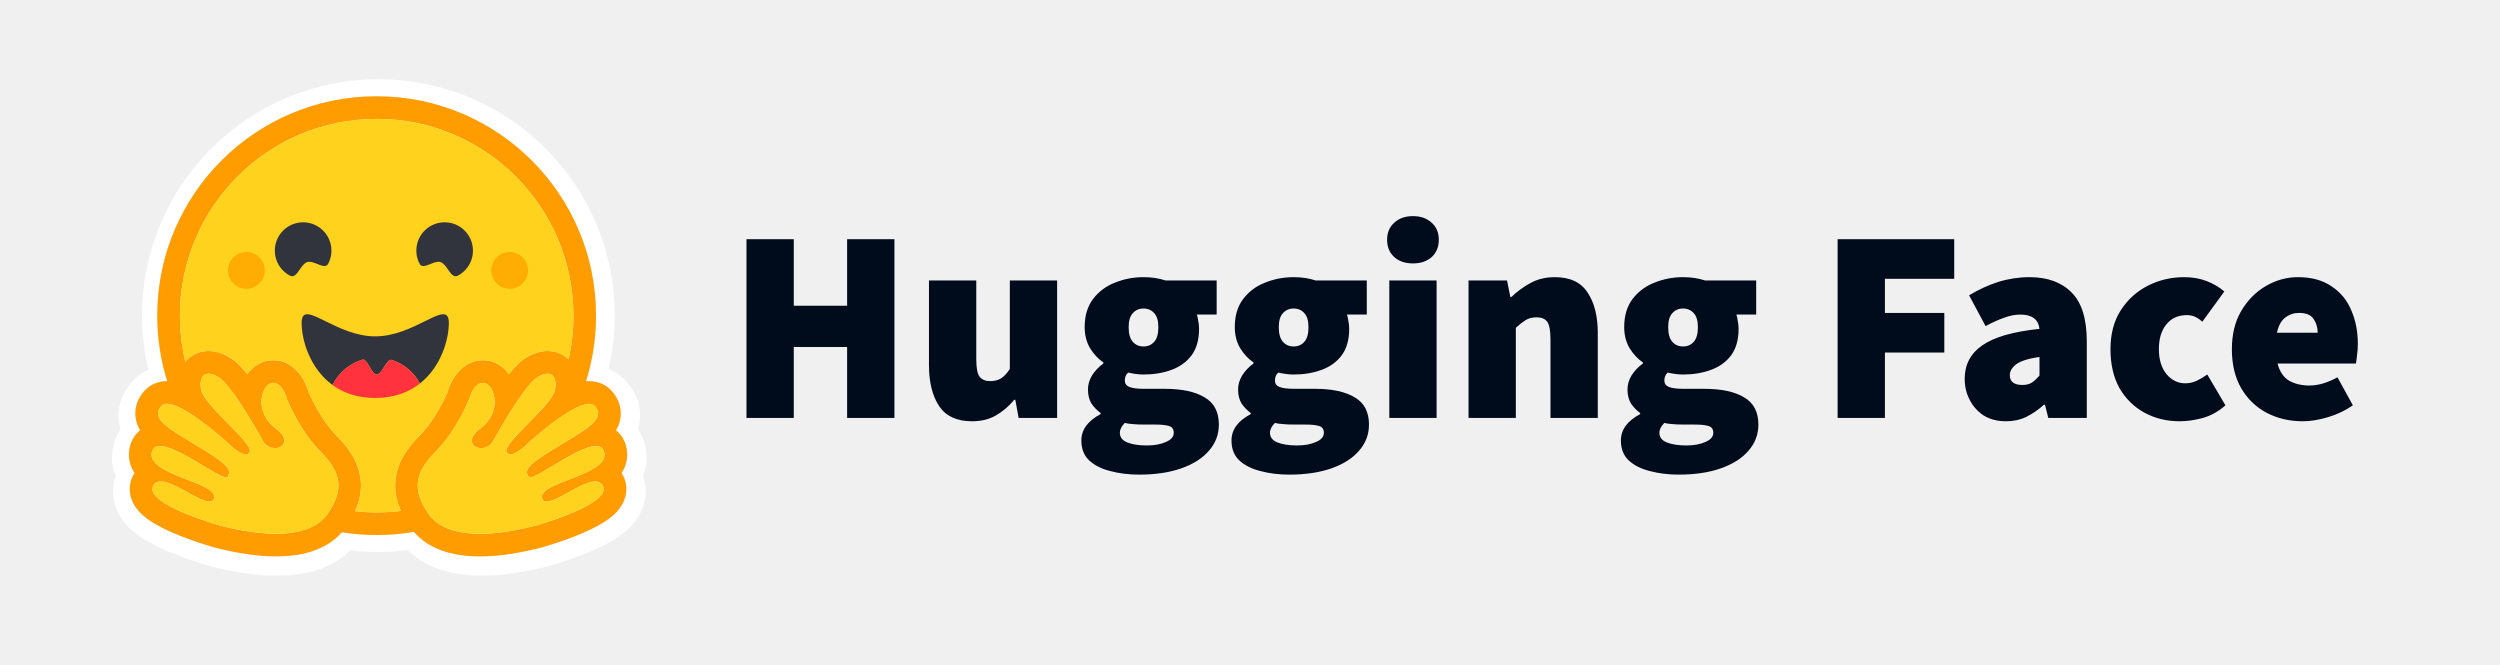
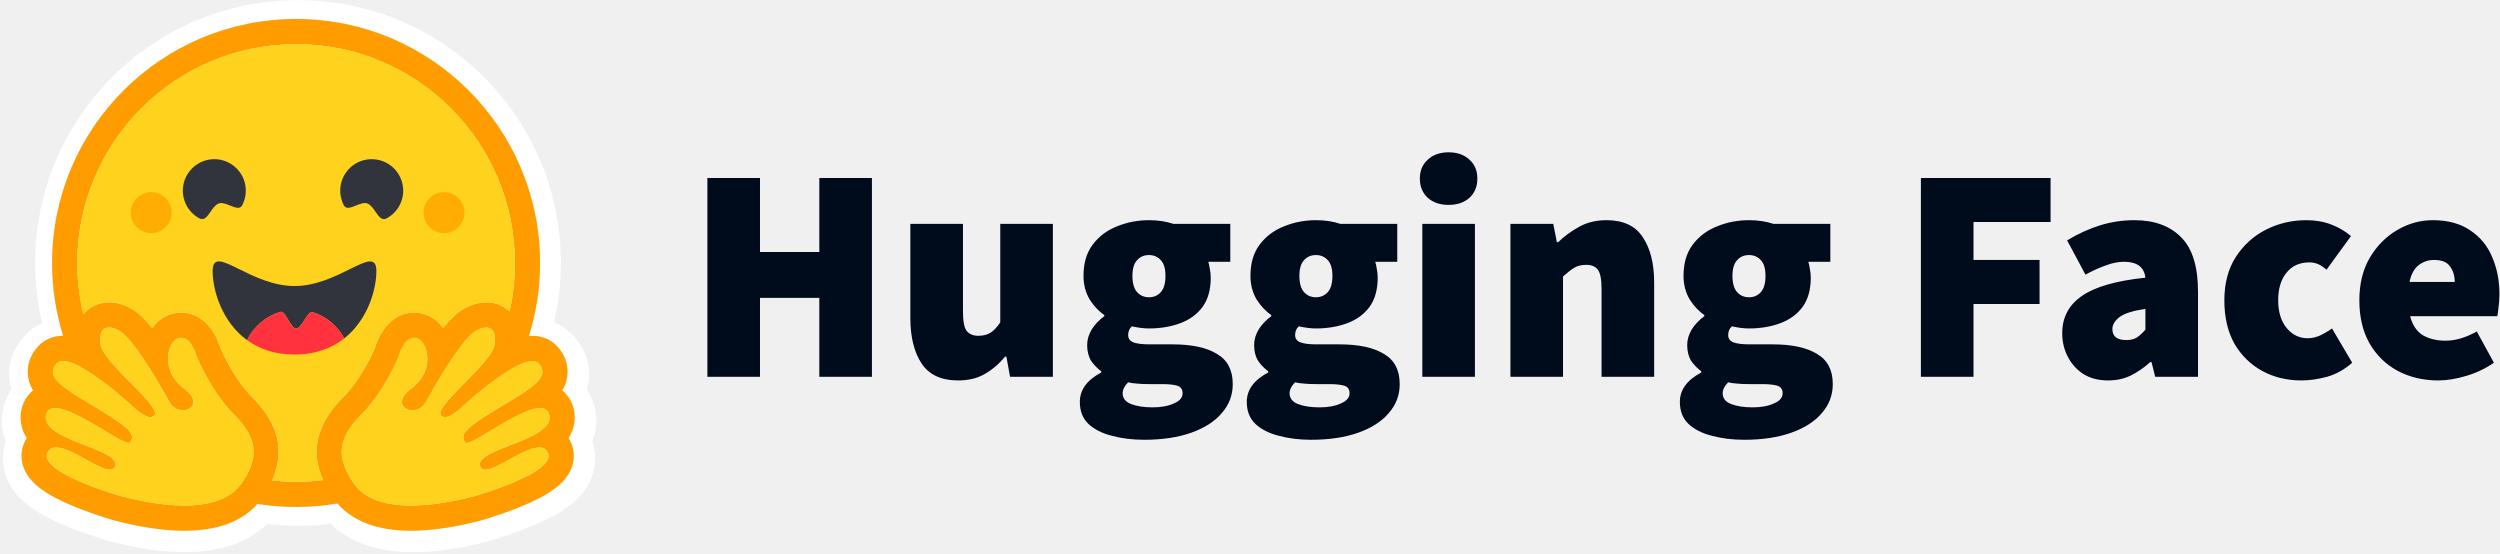
- <svg xmlns="http://www.w3.org/2000/svg" width="963" height="256" viewBox="0 0 963 256" fill="none">
+ <svg xmlns="http://www.w3.org/2000/svg" viewBox="42.53 30.5 865.9 191.8" fill="none">
  <path d="M287.541 161V92.145H305.761V117.78H326.312V92.145H344.532V161H326.312V133.67H305.761V161H287.541ZM374.366 162.271C368.575 162.271 364.373 160.329 361.76 156.445C359.147 152.49 357.841 147.229 357.841 140.661V108.035H376.061V138.331C376.061 141.721 376.485 143.98 377.332 145.11C378.25 146.24 379.592 146.805 381.358 146.805C383.052 146.805 384.465 146.452 385.595 145.746C386.725 145.04 387.855 143.839 388.985 142.144V108.035H407.205V161H392.374L391.103 154.009H390.679C388.561 156.551 386.195 158.564 383.582 160.047C381.04 161.53 377.968 162.271 374.366 162.271ZM438.785 182.822C434.76 182.822 431.052 182.363 427.662 181.445C424.273 180.597 421.554 179.22 419.506 177.313C417.528 175.407 416.54 172.864 416.54 169.686C416.54 165.52 419.011 162.13 423.955 159.517V159.093C422.601 158.092 421.42 156.875 420.459 155.492C419.541 154.009 419.082 152.172 419.082 149.983C419.082 148.147 419.612 146.346 420.671 144.581C421.801 142.815 423.249 141.297 425.014 140.026V139.602C423.107 138.331 421.413 136.53 419.93 134.199C418.517 131.798 417.811 129.079 417.811 126.043C417.811 121.664 418.87 118.063 420.989 115.238C423.178 112.342 426.003 110.224 429.463 108.882C432.924 107.47 436.596 106.763 440.48 106.763C443.587 106.763 446.412 107.187 448.954 108.035H468.658V121.17H461.031C461.242 121.806 461.419 122.618 461.56 123.606C461.772 124.595 461.878 125.619 461.878 126.678C461.878 130.845 460.925 134.235 459.018 136.848C457.111 139.39 454.534 141.262 451.285 142.462C448.036 143.663 444.435 144.263 440.48 144.263C438.715 144.263 436.737 144.016 434.548 143.521C433.7 144.298 433.277 145.322 433.277 146.593C433.277 147.723 433.842 148.535 434.972 149.03C436.172 149.524 438.079 149.771 440.692 149.771H448.637C455.275 149.771 460.395 150.866 463.997 153.055C467.669 155.174 469.505 158.669 469.505 163.542C469.505 167.356 468.234 170.71 465.692 173.606C463.22 176.501 459.689 178.761 455.098 180.385C450.508 182.01 445.07 182.822 438.785 182.822ZM440.48 133.458C442.175 133.458 443.552 132.858 444.611 131.657C445.671 130.457 446.2 128.585 446.2 126.043C446.2 123.571 445.671 121.77 444.611 120.64C443.552 119.44 442.175 118.84 440.48 118.84C438.785 118.84 437.408 119.44 436.349 120.64C435.289 121.77 434.76 123.571 434.76 126.043C434.76 128.585 435.289 130.457 436.349 131.657C437.408 132.858 438.785 133.458 440.48 133.458ZM441.751 171.593C444.717 171.593 447.189 171.134 449.166 170.216C451.144 169.368 452.132 168.203 452.132 166.72C452.132 165.308 451.497 164.425 450.226 164.072C449.025 163.719 447.295 163.542 445.035 163.542H440.904C438.785 163.542 437.161 163.472 436.031 163.33C434.972 163.26 434.054 163.119 433.277 162.907C432.006 164.178 431.37 165.449 431.37 166.72C431.37 168.415 432.323 169.651 434.23 170.428C436.208 171.205 438.715 171.593 441.751 171.593ZM496.613 182.822C492.587 182.822 488.88 182.363 485.49 181.445C482.1 180.597 479.381 179.22 477.333 177.313C475.356 175.407 474.367 172.864 474.367 169.686C474.367 165.52 476.839 162.13 481.782 159.517V159.093C480.428 158.092 479.247 156.875 478.287 155.492C477.368 154.009 476.909 152.172 476.909 149.983C476.909 148.147 477.439 146.346 478.498 144.581C479.628 142.815 481.076 141.297 482.842 140.026V139.602C480.935 138.331 479.24 136.53 477.757 134.199C476.344 131.798 475.638 129.079 475.638 126.043C475.638 121.664 476.698 118.063 478.816 115.238C481.005 112.342 483.83 110.224 487.291 108.882C490.751 107.47 494.423 106.763 498.307 106.763C501.415 106.763 504.24 107.187 506.782 108.035H526.485V121.17H518.858C519.07 121.806 519.246 122.618 519.388 123.606C519.599 124.595 519.705 125.619 519.705 126.678C519.705 130.845 518.752 134.235 516.845 136.848C514.939 139.39 512.361 141.262 509.112 142.462C505.864 143.663 502.262 144.263 498.307 144.263C496.542 144.263 494.565 144.016 492.375 143.521C491.528 144.298 491.104 145.322 491.104 146.593C491.104 147.723 491.669 148.535 492.799 149.03C494 149.524 495.906 149.771 498.519 149.771H506.464C513.102 149.771 518.222 150.866 521.824 153.055C525.496 155.174 527.332 158.669 527.332 163.542C527.332 167.356 526.061 170.71 523.519 173.606C521.047 176.501 517.516 178.761 512.926 180.385C508.336 182.01 502.898 182.822 496.613 182.822ZM498.307 133.458C500.002 133.458 501.379 132.858 502.439 131.657C503.498 130.457 504.028 128.585 504.028 126.043C504.028 123.571 503.498 121.77 502.439 120.64C501.379 119.44 500.002 118.84 498.307 118.84C496.613 118.84 495.235 119.44 494.176 120.64C493.117 121.77 492.587 123.571 492.587 126.043C492.587 128.585 493.117 130.457 494.176 131.657C495.235 132.858 496.613 133.458 498.307 133.458ZM499.579 171.593C502.545 171.593 505.016 171.134 506.994 170.216C508.971 169.368 509.96 168.203 509.96 166.72C509.96 165.308 509.324 164.425 508.053 164.072C506.853 163.719 505.122 163.542 502.862 163.542H498.731C496.613 163.542 494.988 163.472 493.858 163.33C492.799 163.26 491.881 163.119 491.104 162.907C489.833 164.178 489.197 165.449 489.197 166.72C489.197 168.415 490.151 169.651 492.058 170.428C494.035 171.205 496.542 171.593 499.579 171.593ZM535.161 161V108.035H553.381V161H535.161ZM544.271 101.467C541.305 101.467 538.903 100.655 537.067 99.031C535.231 97.336 534.313 95.111 534.313 92.357C534.313 89.603 535.231 87.413 537.067 85.789C538.903 84.094 541.305 83.247 544.271 83.247C547.237 83.247 549.638 84.094 551.474 85.789C553.31 87.413 554.228 89.603 554.228 92.357C554.228 95.111 553.31 97.336 551.474 99.031C549.638 100.655 547.237 101.467 544.271 101.467ZM565.678 161V108.035H580.508L581.779 114.39H582.203C584.321 112.342 586.723 110.577 589.406 109.094C592.16 107.54 595.338 106.763 598.94 106.763C604.801 106.763 609.003 108.741 611.546 112.696C614.159 116.58 615.465 121.806 615.465 128.373V161H597.245V130.704C597.245 127.314 596.821 125.054 595.974 123.924C595.126 122.794 593.785 122.229 591.948 122.229C590.254 122.229 588.841 122.582 587.711 123.289C586.581 123.995 585.31 124.984 583.898 126.255V161H565.678ZM646.612 182.822C642.587 182.822 638.879 182.363 635.489 181.445C632.1 180.597 629.381 179.22 627.333 177.313C625.355 175.407 624.367 172.864 624.367 169.686C624.367 165.52 626.838 162.13 631.782 159.517V159.093C630.428 158.092 629.247 156.875 628.286 155.492C627.368 154.009 626.909 152.172 626.909 149.983C626.909 148.147 627.439 146.346 628.498 144.581C629.628 142.815 631.076 141.297 632.841 140.026V139.602C630.934 138.331 629.239 136.53 627.756 134.199C626.344 131.798 625.638 129.079 625.638 126.043C625.638 121.664 626.697 118.063 628.816 115.238C631.005 112.342 633.83 110.224 637.29 108.882C640.751 107.47 644.423 106.763 648.307 106.763C651.414 106.763 654.239 107.187 656.781 108.035H676.484V121.17H668.857C669.069 121.806 669.246 122.618 669.387 123.606C669.599 124.595 669.705 125.619 669.705 126.678C669.705 130.845 668.752 134.235 666.845 136.848C664.938 139.39 662.36 141.262 659.112 142.462C655.863 143.663 652.262 144.263 648.307 144.263C646.541 144.263 644.564 144.016 642.375 143.521C641.527 144.298 641.104 145.322 641.104 146.593C641.104 147.723 641.669 148.535 642.799 149.03C643.999 149.524 645.906 149.771 648.519 149.771H656.464C663.102 149.771 668.222 150.866 671.824 153.055C675.496 155.174 677.332 158.669 677.332 163.542C677.332 167.356 676.061 170.71 673.518 173.606C671.047 176.501 667.516 178.761 662.925 180.385C658.335 182.01 652.897 182.822 646.612 182.822ZM648.307 133.458C650.002 133.458 651.379 132.858 652.438 131.657C653.498 130.457 654.027 128.585 654.027 126.043C654.027 123.571 653.498 121.77 652.438 120.64C651.379 119.44 650.002 118.84 648.307 118.84C646.612 118.84 645.235 119.44 644.176 120.64C643.116 121.77 642.587 123.571 642.587 126.043C642.587 128.585 643.116 130.457 644.176 131.657C645.235 132.858 646.612 133.458 648.307 133.458ZM649.578 171.593C652.544 171.593 655.016 171.134 656.993 170.216C658.971 169.368 659.959 168.203 659.959 166.72C659.959 165.308 659.324 164.425 658.053 164.072C656.852 163.719 655.122 163.542 652.862 163.542H648.731C646.612 163.542 644.988 163.472 643.858 163.33C642.799 163.26 641.88 163.119 641.104 162.907C639.832 164.178 639.197 165.449 639.197 166.72C639.197 168.415 640.15 169.651 642.057 170.428C644.034 171.205 646.541 171.593 649.578 171.593ZM707.85 161V92.145H752.764V107.399H726.07V120.534H748.951V135.788H726.07V161H707.85ZM772.689 162.271C769.37 162.271 766.51 161.53 764.109 160.047C761.817 158.535 759.955 156.455 758.707 154.009C757.435 151.537 756.8 148.853 756.8 145.958C756.8 140.449 759.06 136.142 763.579 133.034C768.099 129.856 775.444 127.738 785.613 126.678C785.189 123.006 782.717 121.17 778.198 121.17C776.291 121.17 774.278 121.558 772.16 122.335C770.041 123.041 767.605 124.136 764.85 125.619L758.495 113.755C762.238 111.495 766.016 109.765 769.829 108.564C773.706 107.365 777.741 106.758 781.799 106.763C788.72 106.763 794.123 108.741 798.007 112.696C801.891 116.58 803.833 122.865 803.833 131.551V161H789.003L787.732 155.915H787.308C785.189 157.822 782.929 159.376 780.528 160.576C778.198 161.706 775.585 162.271 772.689 162.271ZM779.045 148.288C780.528 148.288 781.764 147.97 782.753 147.335C783.741 146.629 784.695 145.746 785.613 144.687V137.483C781.305 138.119 778.304 139.072 776.609 140.343C774.985 141.615 774.172 142.992 774.172 144.475C774.172 147.017 775.797 148.288 779.045 148.288ZM839.652 162.271C834.638 162.271 830.118 161.176 826.093 158.987C822.067 156.798 818.854 153.655 816.453 149.559C814.122 145.393 812.957 140.379 812.957 134.517C812.957 128.656 814.264 123.677 816.877 119.581C819.56 115.414 823.056 112.237 827.364 110.047C831.671 107.858 836.332 106.763 841.346 106.763C844.524 106.763 847.385 107.258 849.927 108.246C852.54 109.235 854.835 110.577 856.812 112.272L848.338 123.924C847.208 122.936 846.184 122.265 845.266 121.912C844.354 121.559 843.384 121.38 842.406 121.382C839.016 121.382 836.368 122.582 834.461 124.984C832.554 127.314 831.601 130.492 831.601 134.517C831.601 138.543 832.59 141.756 834.567 144.157C836.544 146.487 838.945 147.653 841.77 147.653C843.253 147.653 844.701 147.335 846.113 146.699C847.561 146.014 848.944 145.198 850.245 144.263L857.236 156.127C854.623 158.458 851.728 160.082 848.55 161C845.372 161.847 842.406 162.271 839.652 162.271ZM887.046 162.271C881.89 162.271 877.229 161.176 873.063 158.987C868.967 156.798 865.718 153.655 863.317 149.559C860.916 145.393 859.716 140.379 859.716 134.517C859.716 128.797 860.916 123.889 863.317 119.793C865.789 115.626 868.967 112.413 872.851 110.153C876.735 107.893 880.831 106.763 885.139 106.763C890.365 106.763 894.673 107.929 898.062 110.259C901.523 112.519 904.065 115.591 905.689 119.475C907.384 123.359 908.232 127.667 908.232 132.399C908.232 133.952 908.126 135.471 907.914 136.954C907.773 138.366 907.631 139.39 907.49 140.026H877.3C878.147 143.204 879.666 145.428 881.855 146.699C884.044 147.9 886.622 148.5 889.588 148.5C892.978 148.5 896.579 147.441 900.393 145.322L906.325 156.127C903.5 158.104 900.322 159.623 896.791 160.682C893.26 161.741 890.012 162.271 887.046 162.271ZM877.088 128.161H892.766C892.766 126.113 892.236 124.348 891.177 122.865C890.188 121.311 888.317 120.534 885.563 120.534C883.585 120.534 881.82 121.135 880.266 122.335C878.712 123.536 877.653 125.478 877.088 128.161Z" fill="#000B1B" />
  <path d="M248.378 171.091C247.841 169.064 246.971 167.141 245.804 165.399C246.054 164.481 246.244 163.549 246.372 162.608C247.2 156.632 245.129 151.161 241.224 146.927C239.109 144.615 236.842 143.089 234.441 142.152C236.017 135.409 236.815 128.508 236.819 121.583C236.819 118.421 236.64 115.323 236.34 112.271C236.183 110.747 235.994 109.226 235.773 107.71C235.085 103.237 234.065 98.821 232.721 94.5C231.84 91.661 230.821 88.866 229.668 86.126C227.939 82.068 225.92 78.14 223.627 74.372C222.122 71.866 220.484 69.442 218.719 67.111C217.854 65.934 216.953 64.785 216.015 63.665C213.237 60.288 210.219 57.118 206.982 54.178C205.908 53.19 204.803 52.236 203.668 51.317C202.551 50.385 201.409 49.483 200.244 48.612C197.899 46.867 195.475 45.229 192.981 43.705C179.2 35.335 163.039 30.536 145.766 30.536C95.475 30.536 54.714 71.298 54.714 121.587C54.713 128.599 55.525 135.587 57.135 142.411C54.975 143.349 52.904 144.81 50.985 146.925C47.081 151.156 45.009 156.608 45.838 162.583C45.963 163.533 46.153 164.473 46.405 165.397C45.239 167.14 44.369 169.064 43.831 171.091C42.631 175.652 43.026 179.765 44.551 183.368C42.894 188.079 43.308 193.095 45.467 197.456C47.037 200.641 49.284 203.104 52.053 205.307C55.346 207.924 59.468 210.149 64.441 212.282C70.373 214.812 77.613 217.189 80.906 218.061C89.412 220.264 97.568 221.66 105.835 221.727C117.611 221.837 127.753 219.067 135.015 211.98C138.582 212.417 142.172 212.636 145.766 212.635C149.563 212.627 153.356 212.387 157.124 211.919C164.368 219.051 174.549 221.846 186.369 221.733C194.634 221.668 202.79 220.272 211.274 218.066C214.589 217.194 221.827 214.817 227.762 212.288C232.735 210.15 236.856 207.926 240.172 205.312C242.92 203.11 245.165 200.646 246.736 197.461C248.917 193.1 249.31 188.084 247.674 183.373C249.185 179.77 249.577 175.648 248.378 171.091ZM239.939 183.063C241.61 186.234 241.717 189.817 240.242 193.154C238.006 198.212 232.452 202.195 221.665 206.472C214.958 209.133 208.815 210.833 208.761 210.849C199.889 213.15 191.865 214.318 184.919 214.318C173.417 214.318 164.859 211.145 159.431 204.877C150.252 206.44 140.879 206.493 131.683 205.034C126.249 211.198 117.738 214.318 106.333 214.318C99.386 214.318 91.363 213.15 82.491 210.849C82.436 210.833 76.297 209.133 69.587 206.472C58.8 202.195 53.245 198.214 51.01 193.154C49.535 189.817 49.642 186.234 51.313 183.063C51.468 182.769 51.633 182.481 51.81 182.204C50.809 180.7 50.137 179 49.839 177.218C49.541 175.436 49.624 173.61 50.082 171.862C50.746 169.34 52.118 167.242 53.98 165.735C53.084 164.261 52.495 162.621 52.25 160.913C51.714 157.199 52.946 153.49 55.72 150.467C57.879 148.114 60.932 146.819 64.313 146.819H64.403C61.854 138.65 60.562 130.141 60.57 121.584C60.57 74.912 98.407 37.074 145.084 37.074C191.762 37.074 229.598 74.909 229.598 121.584C229.604 130.164 228.303 138.695 225.739 146.883C226.147 146.843 226.547 146.822 226.939 146.822C230.319 146.822 233.373 148.116 235.532 150.469C238.304 153.49 239.539 157.202 239.002 160.915C238.757 162.623 238.169 164.264 237.272 165.738C239.134 167.244 240.506 169.342 241.17 171.865C241.627 173.613 241.71 175.438 241.412 177.221C241.114 179.003 240.443 180.702 239.442 182.207C239.619 182.481 239.786 182.769 239.939 183.063Z" fill="white" />
  <path d="M239.442 182.207C240.443 180.702 241.114 179.003 241.412 177.221C241.71 175.438 241.627 173.613 241.17 171.865C240.506 169.343 239.134 167.245 237.272 165.738C238.168 164.264 238.757 162.624 239.002 160.916C239.538 157.202 238.306 153.493 235.532 150.47C233.373 148.117 230.319 146.822 226.939 146.822C226.546 146.822 226.147 146.842 225.739 146.883C228.3 138.695 229.599 130.164 229.591 121.585C229.591 74.914 191.754 37.075 145.081 37.075C98.408 37.075 60.567 74.91 60.567 121.585C60.559 130.142 61.851 138.651 64.4 146.82H64.31C60.93 146.82 57.877 148.115 55.718 150.468C52.946 153.489 51.712 157.2 52.248 160.914C52.493 162.622 53.081 164.262 53.978 165.736C52.116 167.243 50.744 169.341 50.081 171.864C49.623 173.612 49.541 175.438 49.839 177.221C50.137 179.003 50.809 180.703 51.811 182.207C51.632 182.484 51.468 182.772 51.314 183.066C49.644 186.237 49.536 189.82 51.011 193.157C53.246 198.214 58.801 202.199 69.588 206.475C76.295 209.136 82.438 210.836 82.492 210.852C91.364 213.153 99.387 214.322 106.333 214.322C117.739 214.322 126.249 211.202 131.684 205.037C140.88 206.496 150.253 206.443 159.432 204.88C164.859 211.148 173.418 214.322 184.92 214.322C191.866 214.322 199.89 213.153 208.762 210.852C208.816 210.836 214.956 209.136 221.666 206.475C232.453 202.199 238.008 198.214 240.243 193.157C241.718 189.82 241.611 186.237 239.94 183.066C239.787 182.769 239.619 182.482 239.442 182.207ZM127.795 195.387C127.327 196.206 126.826 197.005 126.292 197.782C124.887 199.839 123.039 201.41 120.895 202.579C116.794 204.814 111.605 205.596 106.332 205.596C98.004 205.596 89.466 203.647 84.68 202.405C84.445 202.344 55.346 194.125 59.03 187.129C59.65 185.953 60.671 185.483 61.955 185.483C67.142 185.483 76.587 193.207 80.647 193.207C81.553 193.207 82.193 192.82 82.454 191.879C84.184 185.674 56.161 183.066 58.521 174.082C58.938 172.492 60.067 171.847 61.656 171.847C68.513 171.846 83.905 183.906 87.124 183.906C87.371 183.906 87.548 183.834 87.644 183.682L87.686 183.613C89.196 181.118 88.33 179.304 77.978 172.964L76.984 172.359C65.594 165.464 57.598 161.316 62.146 156.366C62.669 155.794 63.41 155.541 64.311 155.541C65.38 155.541 66.673 155.899 68.097 156.498C74.113 159.035 82.451 165.954 85.934 168.972C86.961 169.866 87.566 170.412 87.566 170.412C87.566 170.412 91.976 174.998 94.643 174.998C95.257 174.998 95.777 174.757 96.13 174.158C98.022 170.97 78.567 156.228 77.47 150.146C76.727 146.024 77.992 143.937 80.333 143.937C81.445 143.937 82.803 144.41 84.302 145.361C88.952 148.313 97.93 163.741 101.217 169.742C102.319 171.754 104.2 172.604 105.895 172.604C109.258 172.604 111.887 169.261 106.203 165.013C97.66 158.62 100.658 148.172 104.735 147.529C104.909 147.502 105.085 147.488 105.26 147.487C108.968 147.487 110.604 153.877 110.604 153.877C110.604 153.877 115.397 165.915 123.632 174.143C131.105 181.612 132.148 187.742 127.795 195.387ZM154.424 196.797L153.997 196.848L153.268 196.932C152.885 196.971 152.502 197.009 152.117 197.045L151.741 197.079L151.399 197.108L150.912 197.147C150.733 197.16 150.554 197.174 150.375 197.185L149.839 197.221L149.721 197.228L149.299 197.253L149.12 197.262L148.62 197.287L148.039 197.311L147.511 197.329L147.159 197.339H146.981C146.871 197.339 146.762 197.345 146.652 197.346H146.477C146.367 197.346 146.258 197.346 146.148 197.352L145.701 197.357H145.075C144.584 197.357 144.095 197.352 143.606 197.343L143.21 197.334C143.098 197.334 142.985 197.328 142.873 197.325L142.454 197.312L141.932 197.292L141.463 197.272L141.341 197.267L140.894 197.243C140.77 197.236 140.646 197.23 140.523 197.222L140.234 197.205C139.871 197.182 139.508 197.156 139.145 197.128L138.765 197.098L138.285 197.057L137.724 197.005C137.411 196.976 137.098 196.944 136.785 196.909H136.77C141.34 186.714 139.029 177.193 129.794 167.965C123.738 161.917 119.708 152.984 118.873 151.023C117.181 145.218 112.702 138.765 105.265 138.765C104.636 138.766 104.009 138.816 103.388 138.914C100.129 139.426 97.281 141.302 95.249 144.124C93.054 141.393 90.919 139.222 88.989 137.995C86.079 136.151 83.176 135.215 80.346 135.215C76.816 135.215 73.659 136.665 71.459 139.295L71.404 139.362L71.28 138.841L71.275 138.819C70.857 137.029 70.505 135.223 70.221 133.407C70.221 133.394 70.221 133.382 70.215 133.37L70.153 132.959C70.12 132.737 70.087 132.514 70.055 132.292C70.029 132.107 70.003 131.922 69.979 131.738C69.955 131.554 69.929 131.369 69.907 131.184C69.883 130.998 69.861 130.813 69.839 130.628C69.818 130.452 69.798 130.276 69.778 130.1L69.772 130.055C69.682 129.243 69.605 128.43 69.54 127.616L69.505 127.145C69.495 127.016 69.486 126.886 69.478 126.755C69.478 126.725 69.474 126.694 69.472 126.666L69.439 126.144C69.427 125.955 69.418 125.766 69.408 125.577C69.398 125.389 69.388 125.2 69.38 125.01L69.36 124.515L69.354 124.365L69.339 123.907L69.328 123.519C69.328 123.364 69.321 123.208 69.318 123.053L69.31 122.564C69.308 122.401 69.31 122.239 69.306 122.076C69.301 121.912 69.306 121.749 69.306 121.585C69.306 79.733 103.237 45.802 145.093 45.802C186.949 45.802 220.879 79.731 220.879 121.585V122.564C220.879 122.727 220.875 122.891 220.871 123.053C220.871 123.189 220.866 123.322 220.862 123.458C220.862 123.579 220.857 123.699 220.852 123.816C220.852 123.969 220.843 124.121 220.838 124.274V124.287C220.825 124.619 220.811 124.951 220.797 125.283L220.791 125.393L220.765 125.889L220.741 126.282C220.685 127.213 220.612 128.144 220.523 129.073V129.086C220.507 129.26 220.489 129.435 220.47 129.609C220.426 130.014 220.381 130.419 220.336 130.824L220.285 131.231L220.222 131.709C220.2 131.884 220.176 132.058 220.151 132.232C220.124 132.427 220.095 132.621 220.067 132.815L219.997 133.273L219.915 133.793C219.887 133.966 219.859 134.138 219.826 134.311C219.792 134.483 219.766 134.655 219.736 134.828C219.676 135.172 219.614 135.515 219.547 135.858C219.414 136.541 219.275 137.222 219.128 137.902C219.091 138.071 219.053 138.241 219.014 138.41C216.881 136.337 214.057 135.208 210.941 135.208C208.114 135.208 205.208 136.143 202.299 137.988C200.368 139.214 198.235 141.386 196.038 144.117C194.003 141.294 191.155 139.419 187.9 138.906C187.279 138.809 186.651 138.759 186.022 138.758C178.583 138.758 174.107 145.211 172.414 151.016C171.575 152.977 167.545 161.909 161.482 167.967C152.254 177.165 149.925 186.644 154.424 196.797ZM232.664 176.389L232.634 176.478C232.613 176.535 232.592 176.592 232.569 176.648C232.533 176.733 232.495 176.816 232.455 176.899C232.358 177.097 232.248 177.289 232.127 177.473C231.96 177.722 231.777 177.96 231.578 178.184C231.532 178.236 231.488 178.287 231.436 178.338C231.366 178.415 231.291 178.49 231.217 178.565C229.87 179.9 227.818 181.069 225.498 182.143C225.235 182.262 224.969 182.381 224.699 182.5L224.431 182.619C224.252 182.698 224.074 182.777 223.886 182.854C223.703 182.932 223.519 183.009 223.335 183.085L222.777 183.316C221.472 183.853 220.135 184.364 218.83 184.87L218.273 185.086L217.721 185.302C217.355 185.445 216.993 185.588 216.636 185.731L216.105 185.945L215.584 186.159L215.327 186.266C215.157 186.338 214.989 186.408 214.823 186.48C210.985 188.126 208.225 189.801 208.805 191.88C208.821 191.939 208.839 191.995 208.859 192.049C208.911 192.203 208.982 192.349 209.07 192.485C209.122 192.567 209.182 192.644 209.249 192.714C209.931 193.422 211.172 193.31 212.737 192.748C212.864 192.702 212.994 192.653 213.125 192.601C213.215 192.567 213.304 192.531 213.394 192.495L213.529 192.438C213.887 192.286 214.266 192.117 214.654 191.932C214.751 191.887 214.849 191.843 214.947 191.791C216.86 190.856 219.029 189.595 221.181 188.448C221.511 188.269 221.842 188.098 222.171 187.928C222.709 187.649 223.252 187.38 223.8 187.123C225.838 186.165 227.753 185.485 229.294 185.485C230.016 185.485 230.655 185.633 231.186 185.973L231.275 186.032C231.544 186.222 231.778 186.455 231.969 186.723C232.013 186.786 232.059 186.851 232.098 186.918C232.14 186.987 232.18 187.058 232.218 187.13C232.979 188.574 232.342 190.071 230.852 191.538C229.421 192.946 227.195 194.327 224.664 195.606C224.477 195.701 224.288 195.796 224.098 195.888C216.567 199.586 206.707 202.371 206.569 202.406C203.941 203.087 200.183 203.982 195.95 204.651L195.323 204.748L195.221 204.763C194.261 204.907 193.298 205.034 192.333 205.144L192.244 205.153C190.489 205.353 188.689 205.498 186.886 205.559H186.859C186.211 205.583 185.564 205.594 184.916 205.594H184.17C183.182 205.58 182.195 205.536 181.21 205.46C181.187 205.46 181.163 205.46 181.139 205.455C180.787 205.428 180.434 205.395 180.083 205.356C179.479 205.291 178.876 205.211 178.275 205.117C178.041 205.078 177.791 205.037 177.55 204.995C177.44 204.975 177.331 204.955 177.222 204.933L177.196 204.928C176.849 204.862 176.504 204.789 176.16 204.71C175.961 204.665 175.761 204.62 175.564 204.567L175.446 204.536C175.348 204.512 175.252 204.486 175.156 204.46L175.103 204.446L174.794 204.357C174.682 204.325 174.571 204.292 174.459 204.259L174.419 204.247L174.128 204.158C174.018 204.124 173.909 204.088 173.8 204.053C173.71 204.023 173.621 203.992 173.531 203.963L173.334 203.894C173.144 203.828 172.956 203.758 172.768 203.686L172.59 203.617L172.443 203.558C172.16 203.444 171.878 203.325 171.599 203.2L171.413 203.111L171.382 203.097C171.316 203.066 171.251 203.035 171.185 203.007C171.056 202.945 170.928 202.881 170.801 202.816L170.763 202.797L170.579 202.7C170.252 202.53 169.931 202.348 169.617 202.154L169.445 202.049C169.356 201.995 169.275 201.94 169.19 201.885L168.966 201.736C168.885 201.682 168.804 201.627 168.725 201.57L168.581 201.468C168.429 201.359 168.28 201.248 168.133 201.133C168.055 201.073 167.978 201.011 167.901 200.954C167.73 200.817 167.563 200.676 167.398 200.531L167.391 200.525C167.23 200.386 167.073 200.242 166.92 200.095L166.912 200.085C166.832 200.009 166.754 199.933 166.676 199.854C166.599 199.775 166.521 199.697 166.446 199.618C166.37 199.538 166.294 199.457 166.22 199.374C166.148 199.296 166.078 199.217 166.008 199.137L165.984 199.11C165.623 198.691 165.285 198.252 164.972 197.795L164.848 197.612C164.766 197.491 164.685 197.369 164.605 197.247L164.369 196.884C164.253 196.707 164.14 196.528 164.03 196.348C163.951 196.22 163.873 196.092 163.796 195.963C163.731 195.853 163.666 195.744 163.604 195.636C163.569 195.577 163.536 195.517 163.503 195.457C163.47 195.395 163.431 195.332 163.396 195.269L163.34 195.17C163.321 195.137 163.315 195.127 163.305 195.105C163.237 194.986 163.171 194.865 163.107 194.742C163.078 194.689 163.049 194.635 163.018 194.582L162.928 194.41L162.839 194.239L162.667 193.892C162.639 193.835 162.612 193.778 162.585 193.721C162.526 193.598 162.47 193.477 162.414 193.356C162.392 193.307 162.369 193.258 162.349 193.209C162.272 193.042 162.199 192.873 162.13 192.702C162.083 192.589 162.04 192.477 161.994 192.365C161.865 192.035 161.744 191.702 161.633 191.365C161.6 191.265 161.567 191.166 161.538 191.066C161.466 190.839 161.401 190.61 161.343 190.379C161.272 190.11 161.209 189.838 161.156 189.565C161.122 189.404 161.092 189.242 161.067 189.079C161.04 188.918 161.017 188.757 160.998 188.597C160.957 188.278 160.928 187.958 160.911 187.637C160.911 187.584 160.906 187.53 160.905 187.477C160.9 187.371 160.897 187.265 160.896 187.159C160.84 182.887 163.003 178.778 167.626 174.157C175.86 165.93 180.654 153.891 180.654 153.891C180.654 153.891 180.783 153.386 181.052 152.66C181.142 152.419 181.236 152.179 181.335 151.942C181.448 151.674 181.569 151.409 181.699 151.149L181.737 151.073C181.904 150.741 182.085 150.418 182.282 150.103C182.327 150.03 182.371 149.957 182.423 149.885C182.569 149.667 182.724 149.456 182.887 149.251C183.013 149.094 183.147 148.942 183.288 148.798C183.766 148.306 184.311 147.904 184.928 147.689L185.006 147.664C185.058 147.647 185.109 147.631 185.162 147.616C185.224 147.6 185.286 147.585 185.348 147.572L185.376 147.567C185.507 147.541 185.638 147.523 185.771 147.514H185.783C185.852 147.514 185.921 147.507 185.992 147.507C186.169 147.508 186.345 147.522 186.52 147.549C187.262 147.666 187.969 148.108 188.577 148.79L188.659 148.886C188.857 149.118 189.037 149.366 189.197 149.626C189.317 149.819 189.43 150.022 189.537 150.235C189.58 150.325 189.621 150.407 189.662 150.495C189.682 150.54 189.702 150.584 189.721 150.63C189.761 150.719 189.798 150.809 189.835 150.903C190.044 151.439 190.206 151.992 190.32 152.556C190.441 153.165 190.511 153.783 190.531 154.404C190.538 154.677 190.538 154.953 190.531 155.233C190.526 155.339 190.521 155.446 190.513 155.553C190.431 156.742 190.172 157.912 189.744 159.025C189.701 159.135 189.654 159.247 189.61 159.359C189.395 159.873 189.145 160.371 188.863 160.851C188.702 161.125 188.528 161.397 188.342 161.667L188.228 161.829C187.787 162.445 187.295 163.023 186.757 163.557C186.227 164.088 185.659 164.579 185.058 165.028C184.455 165.473 183.89 165.967 183.368 166.504C181.865 168.082 181.515 169.473 181.853 170.528C181.893 170.647 181.94 170.764 181.994 170.877C182.119 171.122 182.281 171.347 182.475 171.543L182.528 171.596C182.583 171.649 182.641 171.7 182.7 171.749L182.76 171.798C182.906 171.91 183.06 172.01 183.221 172.097C183.267 172.122 183.31 172.147 183.363 172.171C183.584 172.281 183.815 172.369 184.053 172.436L184.119 172.453L184.208 172.477L184.286 172.496L184.369 172.514L184.452 172.531L184.531 172.544C184.59 172.555 184.65 172.564 184.709 172.572L184.767 172.58L184.87 172.591L184.934 172.597L185.04 172.605H185.101L185.211 172.61H185.558L185.657 172.605L185.771 172.598L185.91 172.585L186.04 172.569C186.069 172.569 186.099 172.561 186.129 172.556C186.587 172.489 187.033 172.36 187.455 172.172C187.545 172.134 187.634 172.092 187.716 172.048C187.892 171.96 188.063 171.861 188.227 171.752C188.456 171.602 188.672 171.433 188.875 171.249L189.016 171.115C189.038 171.093 189.061 171.072 189.082 171.049C189.22 170.911 189.35 170.765 189.471 170.612C189.685 170.342 189.875 170.055 190.04 169.753C191.997 166.195 194.048 162.689 196.191 159.24L196.485 158.769L196.782 158.297C196.931 158.059 197.08 157.823 197.229 157.59L197.38 157.355L197.681 156.886C198.085 156.261 198.49 155.643 198.898 155.031L199.203 154.575C199.815 153.669 200.426 152.787 201.03 151.948L201.332 151.534C201.989 150.626 202.674 149.739 203.385 148.873L203.668 148.535C203.714 148.478 203.757 148.423 203.808 148.368L204.085 148.047C204.131 147.994 204.175 147.942 204.223 147.891L204.491 147.588L204.626 147.442C204.756 147.301 204.888 147.162 205.022 147.024C205.112 146.935 205.195 146.845 205.282 146.762C205.789 146.243 206.348 145.778 206.951 145.375L207.09 145.286L207.231 145.196C207.321 145.14 207.412 145.086 207.505 145.035C209.869 143.694 211.827 143.595 212.953 144.721C213.636 145.404 214.013 146.535 213.993 148.108C213.993 148.178 213.993 148.247 213.987 148.319V148.397C213.987 148.468 213.981 148.541 213.976 148.614C213.976 148.703 213.965 148.793 213.956 148.882C213.947 148.972 213.943 149.04 213.934 149.119C213.934 149.142 213.929 149.165 213.926 149.188C213.919 149.258 213.91 149.329 213.901 149.399C213.901 149.421 213.901 149.442 213.892 149.464C213.882 149.559 213.868 149.654 213.851 149.748C213.84 149.835 213.826 149.922 213.809 150.009C213.802 150.059 213.792 150.108 213.784 150.158C213.758 150.3 213.724 150.441 213.683 150.579C213.606 150.837 213.512 151.09 213.401 151.336C213.353 151.443 213.302 151.55 213.25 151.655C213.142 151.872 213.02 152.094 212.886 152.324C212.819 152.437 212.75 152.554 212.676 152.671L212.564 152.849C212.45 153.028 212.331 153.209 212.207 153.392C212.083 153.575 211.95 153.762 211.807 153.951C211.622 154.203 211.427 154.46 211.221 154.72L211.065 154.917C210.624 155.466 210.172 156.006 209.71 156.537L209.343 156.952L209.156 157.162C208.901 157.447 208.645 157.73 208.387 158.011L208.189 158.225C208.058 158.367 207.921 158.511 207.79 158.654C207.656 158.799 207.52 158.943 207.384 159.087L206.972 159.521L206.555 159.956C206.416 160.101 206.276 160.248 206.135 160.393L205.286 161.268C201.231 165.427 196.958 169.572 195.512 172.156C195.416 172.325 195.329 172.498 195.25 172.675C195.045 173.145 194.959 173.547 195.017 173.872C195.036 173.979 195.074 174.082 195.129 174.175C195.211 174.316 195.31 174.446 195.424 174.562C195.477 174.614 195.532 174.663 195.592 174.707C195.889 174.919 196.249 175.028 196.614 175.017H196.728L196.845 175.009L196.963 174.995L197.06 174.981C197.073 174.98 197.086 174.977 197.099 174.974L197.188 174.957L197.212 174.951L197.31 174.93L197.345 174.921L197.45 174.894L197.575 174.857C197.657 174.832 197.739 174.804 197.823 174.773C198.004 174.709 198.181 174.635 198.354 174.552C198.398 174.531 198.443 174.511 198.486 174.488L198.619 174.422C198.793 174.334 198.966 174.239 199.14 174.136C199.279 174.054 199.417 173.97 199.555 173.881L199.689 173.792C199.733 173.764 199.778 173.735 199.822 173.702L199.955 173.613L200.025 173.564L200.217 173.43C200.396 173.306 200.563 173.179 200.733 173.05L200.748 173.039L201.016 172.831C201.383 172.541 201.732 172.249 202.047 171.974L202.257 171.789L202.277 171.771L202.386 171.674C202.644 171.443 202.874 171.227 203.066 171.048L203.144 170.972L203.333 170.793L203.446 170.683L203.485 170.643L203.496 170.632C203.592 170.536 203.592 170.536 203.688 170.439L203.696 170.431L203.732 170.399C203.743 170.387 203.758 170.375 203.775 170.36L203.789 170.347L203.827 170.313L204.03 170.134L204.144 170.031C204.2 169.983 204.261 169.928 204.323 169.869L204.46 169.749C204.484 169.729 204.508 169.706 204.533 169.684L204.676 169.559L204.887 169.375L204.998 169.278C205.433 168.899 205.963 168.442 206.57 167.927L206.819 167.717L207.231 167.372L207.651 167.02C208.201 166.564 208.793 166.079 209.419 165.575L209.83 165.245C210.18 164.967 210.54 164.682 210.904 164.396C211.05 164.281 211.199 164.166 211.351 164.052C211.724 163.764 212.099 163.477 212.475 163.194C213.333 162.546 214.218 161.897 215.113 161.264L215.498 160.997C215.766 160.811 216.034 160.626 216.303 160.445L216.546 160.28C217.027 159.956 217.512 159.639 218.001 159.329L218.244 159.176L218.485 159.026C218.726 158.877 218.967 158.729 219.205 158.586L219.444 158.444L219.923 158.165C220.08 158.074 220.236 157.985 220.392 157.897L220.486 157.844L220.858 157.641C221.012 157.557 221.167 157.476 221.32 157.397L221.55 157.279L221.772 157.166C222.28 156.911 222.797 156.675 223.323 156.459C223.395 156.429 223.466 156.4 223.537 156.369C223.678 156.31 223.818 156.256 223.957 156.208C224.096 156.161 224.233 156.112 224.368 156.064C224.491 156.023 224.61 155.985 224.726 155.949L224.765 155.937C224.827 155.918 224.889 155.9 224.951 155.884L224.969 155.879C225.095 155.843 225.221 155.81 225.348 155.78H225.358C225.545 155.735 225.727 155.697 225.905 155.667C225.966 155.657 226.026 155.647 226.084 155.639C226.257 155.613 226.431 155.595 226.605 155.583C226.715 155.575 226.826 155.572 226.936 155.572H227.02C227.132 155.572 227.24 155.579 227.347 155.59C227.396 155.59 227.445 155.599 227.493 155.606H227.513C227.561 155.611 227.61 155.619 227.657 155.629C227.704 155.639 227.752 155.646 227.798 155.657H227.814C227.86 155.667 227.903 155.68 227.951 155.693C228.333 155.796 228.684 155.99 228.975 156.258L229.001 156.284L229.052 156.334L229.102 156.387C229.503 156.809 229.835 157.292 230.085 157.818L230.124 157.907C230.209 158.107 230.276 158.314 230.323 158.526C230.453 159.117 230.418 159.733 230.221 160.305C230.136 160.554 230.032 160.796 229.909 161.028L229.827 161.176C229.515 161.699 229.147 162.186 228.728 162.628L228.638 162.723C228.441 162.932 228.236 163.135 228.025 163.33C227.958 163.393 227.889 163.456 227.819 163.519L227.713 163.615C227.493 163.81 227.268 164 227.04 164.186C227 164.218 226.959 164.25 226.92 164.284C226.761 164.412 226.597 164.542 226.427 164.672C225.841 165.12 225.244 165.552 224.636 165.969C224.278 166.214 223.908 166.461 223.526 166.712C222.814 167.179 222.097 167.636 221.373 168.084C221.164 168.213 220.954 168.344 220.74 168.474C218.773 169.684 216.592 170.978 214.266 172.385L213.664 172.751C213.005 173.153 212.383 173.537 211.798 173.902L211.503 174.088L210.945 174.446C210.724 174.586 210.509 174.724 210.3 174.86C210.142 174.961 209.988 175.061 209.837 175.16L209.539 175.356C209.394 175.451 209.25 175.546 209.106 175.643L208.966 175.732C208.818 175.831 208.674 175.928 208.534 176.024L208.305 176.18L208.036 176.367L207.788 176.54C207.396 176.815 207.009 177.096 206.625 177.382L206.491 177.484C206.34 177.598 206.194 177.712 206.053 177.823L205.869 177.97C205.559 178.219 205.278 178.458 205.024 178.686L204.9 178.8C204.829 178.865 204.759 178.93 204.693 178.994C204.646 179.038 204.603 179.083 204.556 179.127L204.491 179.191C204.348 179.334 204.209 179.481 204.074 179.632L204.008 179.708C203.861 179.878 203.733 180.041 203.62 180.2L203.57 180.272C203.44 180.462 203.325 180.663 203.227 180.872L203.193 180.945L203.172 180.996L203.155 181.04L203.132 181.101C203.125 181.122 203.111 181.159 203.103 181.191C203.062 181.31 203.032 181.433 203.012 181.558L203.002 181.625L202.994 181.686L202.989 181.745V182.059C202.989 182.085 202.989 182.112 202.995 182.139C202.996 182.155 202.998 182.171 203 182.187C203 182.213 203.007 182.239 203.01 182.266L203.029 182.376V182.381C203.036 182.416 203.043 182.451 203.052 182.486C203.061 182.521 203.07 182.56 203.081 182.597C203.113 182.71 203.152 182.822 203.197 182.931C203.197 182.939 203.204 182.948 203.207 182.956C203.219 182.983 203.23 183.011 203.243 183.038C203.292 183.152 203.347 183.263 203.407 183.372L203.47 183.485L203.536 183.599L203.605 183.713C203.617 183.732 203.63 183.749 203.645 183.766L203.668 183.79L203.692 183.812L203.719 183.833C203.737 183.846 203.756 183.857 203.776 183.868C203.796 183.877 203.818 183.887 203.84 183.895C203.864 183.903 203.888 183.91 203.912 183.916C204.489 184.046 205.675 183.568 207.25 182.736L207.533 182.586L208.012 182.325L208.247 182.195C208.413 182.105 208.584 182.005 208.757 181.906L209.074 181.727C211.157 180.528 213.646 178.987 216.218 177.483C216.458 177.342 216.7 177.202 216.942 177.062L217.428 176.752C217.671 176.612 217.913 176.474 218.156 176.338C219.19 175.75 220.238 175.185 221.297 174.644L221.772 174.403C222.088 174.247 222.401 174.095 222.71 173.947C223.309 173.663 223.914 173.394 224.525 173.139L224.86 173.003L224.901 172.987C226.675 172.284 228.284 171.849 229.586 171.849C229.868 171.847 230.149 171.87 230.427 171.918H230.435C230.525 171.934 230.606 171.952 230.688 171.973H230.703C230.823 172.002 230.941 172.039 231.055 172.085C231.146 172.118 231.234 172.157 231.319 172.203C231.692 172.392 232.011 172.671 232.249 173.015C232.269 173.044 232.288 173.074 232.306 173.105C232.394 173.239 232.47 173.38 232.532 173.528C232.569 173.613 232.603 173.701 232.635 173.796C232.667 173.892 232.695 173.984 232.724 174.083C232.936 174.841 232.915 175.643 232.664 176.389Z" fill="#FF9D00" />
  <path fill-rule="evenodd" clip-rule="evenodd" d="M220.867 122.075V121.585C220.867 79.731 186.949 45.802 145.092 45.802C103.237 45.802 69.306 79.733 69.306 121.585L69.305 121.749C69.304 121.858 69.303 121.966 69.305 122.075C69.31 122.238 69.312 122.401 69.31 122.564L69.316 122.924L69.318 123.054L69.323 123.232C69.325 123.328 69.328 123.423 69.328 123.519L69.338 123.908L69.354 124.365L69.359 124.515L69.379 124.988V125.01L69.407 125.563V125.577C69.417 125.766 69.427 125.955 69.439 126.143C69.449 126.318 69.46 126.492 69.472 126.666L69.475 126.697C69.484 126.846 69.494 126.996 69.505 127.145L69.508 127.184C69.518 127.328 69.529 127.473 69.541 127.616L69.543 127.644L69.563 127.894C69.623 128.615 69.693 129.336 69.773 130.055L69.778 130.1L69.838 130.628L69.907 131.184C69.953 131.554 70.003 131.923 70.055 132.292C70.086 132.515 70.119 132.737 70.152 132.959L70.157 132.986C70.232 133.488 70.312 133.99 70.399 134.49C70.648 135.941 70.94 137.385 71.275 138.819L71.28 138.842L71.312 138.977C71.342 139.105 71.372 139.233 71.404 139.362L71.459 139.295C73.659 136.665 76.815 135.215 80.346 135.215C83.176 135.215 86.08 136.15 88.989 137.995C90.919 139.221 93.053 141.393 95.249 144.124C97.281 141.301 100.129 139.426 103.387 138.914C104.009 138.816 104.637 138.766 105.265 138.765C112.702 138.765 117.181 145.219 118.873 151.023C119.708 152.985 123.738 161.916 129.814 167.958C139.049 177.185 141.36 186.707 136.79 196.902H136.805C137.117 196.936 137.43 196.968 137.744 196.997C137.931 197.015 138.118 197.033 138.305 197.049L138.371 197.055C138.508 197.068 138.646 197.08 138.784 197.09L139.164 197.121C139.526 197.149 139.889 197.174 140.254 197.198L140.542 197.215L140.771 197.228L140.914 197.236L141.36 197.26L141.482 197.265L141.952 197.285L142.473 197.305L142.893 197.317L142.963 197.32C143.051 197.323 143.141 197.327 143.23 197.327L143.325 197.329C143.915 197.343 144.504 197.35 145.094 197.35H145.72L146.168 197.345C146.278 197.339 146.387 197.339 146.497 197.339H146.671L146.822 197.336C146.881 197.334 146.941 197.332 147 197.332H147.179L147.53 197.322L148.058 197.304L148.64 197.279C148.807 197.272 148.973 197.264 149.14 197.255L149.319 197.245L149.584 197.23L149.741 197.221L149.858 197.214L150.395 197.178C150.574 197.167 150.753 197.153 150.932 197.139L151.418 197.101L151.761 197.072L152.136 197.038C152.521 197.002 152.905 196.964 153.287 196.924C153.531 196.897 153.773 196.87 154.016 196.841L154.443 196.79C149.944 186.637 152.273 177.158 161.471 167.967C167.533 161.91 171.563 152.977 172.403 151.016C174.096 145.211 178.571 138.758 186.01 138.758C186.639 138.759 187.267 138.808 187.888 138.907C191.143 139.419 193.992 141.295 196.027 144.117C198.224 141.386 200.357 139.214 202.287 137.988C205.196 136.143 208.102 135.208 210.929 135.208C214.045 135.208 216.87 136.338 219.003 138.41C219.12 137.888 219.233 137.366 219.341 136.842C219.407 136.515 219.472 136.187 219.536 135.858C219.614 135.454 219.688 135.048 219.756 134.642C219.774 134.532 219.793 134.422 219.814 134.311C219.847 134.138 219.876 133.967 219.903 133.793L219.914 133.727L219.985 133.274L220.055 132.815L220.056 132.81C220.084 132.618 220.113 132.425 220.139 132.232C220.16 132.086 220.18 131.94 220.199 131.793L220.211 131.709L220.273 131.231L220.324 130.824C220.355 130.556 220.385 130.288 220.414 130.019C220.427 129.912 220.438 129.804 220.449 129.696L220.459 129.609C220.478 129.43 220.495 129.252 220.511 129.073L220.551 128.657C220.634 127.735 220.701 126.813 220.753 125.889V125.883L220.78 125.393L220.785 125.283L220.805 124.818C220.813 124.643 220.82 124.466 220.826 124.287V124.274L220.831 124.145C220.836 124.035 220.84 123.925 220.84 123.816L220.842 123.771C220.846 123.669 220.85 123.563 220.85 123.458L220.853 123.368C220.856 123.263 220.859 123.159 220.859 123.054L220.861 122.965C220.864 122.831 220.867 122.698 220.867 122.564V122.075ZM126.296 197.782C132.297 188.98 131.872 182.374 123.637 174.144C115.402 165.914 110.609 153.878 110.609 153.878C110.609 153.878 108.82 146.886 104.74 147.529C100.66 148.171 97.667 158.618 106.209 165.013C114.751 171.408 104.51 175.744 101.222 169.743C97.933 163.741 88.957 148.314 84.302 145.363C79.648 142.412 76.375 144.066 77.472 150.148C78.017 153.167 83.085 158.319 87.82 163.133C92.624 168.018 97.085 172.553 96.132 174.158C94.239 177.346 87.572 170.413 87.572 170.413C87.572 170.413 66.696 151.416 62.151 156.367C57.962 160.93 64.422 164.809 74.378 170.787C75.225 171.296 76.097 171.82 76.99 172.36C88.38 179.256 89.266 181.075 87.65 183.684C87.053 184.648 83.24 182.359 78.55 179.543C70.555 174.743 60.012 168.414 58.524 174.079C57.235 178.982 64.991 181.986 72.025 184.711C77.885 186.981 83.245 189.057 82.457 191.875C81.64 194.796 77.211 192.36 72.369 189.696C66.934 186.705 60.979 183.428 59.031 187.126C55.347 194.116 84.441 202.345 84.68 202.405C94.08 204.843 117.952 210.009 126.296 197.782ZM164.96 197.782C158.958 188.98 159.384 182.374 167.619 174.144C175.854 165.914 180.648 153.878 180.648 153.878C180.648 153.878 182.436 146.886 186.516 147.529C190.596 148.171 193.59 158.618 185.047 165.013C176.504 171.408 186.746 175.744 190.035 169.743C193.323 163.741 202.295 148.314 206.949 145.363C211.603 142.412 214.877 144.066 213.78 150.148C213.235 153.167 208.167 158.32 203.431 163.134C198.628 168.018 194.167 172.553 195.12 174.158C197.012 177.346 203.685 170.409 203.685 170.409C203.685 170.409 224.56 151.412 229.105 156.363C233.294 160.926 226.833 164.806 216.877 170.785C216.03 171.293 215.159 171.816 214.266 172.357C202.875 179.252 201.99 181.072 203.606 183.68C204.203 184.644 208.016 182.355 212.705 179.54C220.701 174.74 231.244 168.41 232.732 174.075C234.021 178.978 226.265 181.983 219.23 184.708C213.37 186.978 208.011 189.053 208.798 191.872C209.615 194.793 214.042 192.356 218.882 189.692C224.317 186.701 230.273 183.423 232.222 187.122C235.906 194.117 206.808 202.337 206.572 202.398C197.172 204.843 173.3 210.009 164.96 197.782Z" fill="#FFD21E" />
  <path fill-rule="evenodd" clip-rule="evenodd" d="M169.705 100.957C170.886 101.375 171.765 102.648 172.601 103.858C173.731 105.495 174.783 107.017 176.397 106.159C178.302 105.147 179.863 103.593 180.884 101.693C181.905 99.793 182.339 97.634 182.132 95.487C181.978 93.882 181.47 92.331 180.644 90.946C179.818 89.561 178.695 88.376 177.357 87.477C176.018 86.578 174.496 85.988 172.902 85.748C171.307 85.508 169.679 85.625 168.135 86.09C166.07 86.712 164.236 87.932 162.864 89.596C161.493 91.26 160.645 93.293 160.428 95.438C160.212 97.584 160.637 99.746 161.649 101.65C162.397 103.057 164.057 102.394 165.809 101.693C167.183 101.144 168.613 100.572 169.705 100.957ZM118.329 100.958C117.148 101.376 116.268 102.649 115.432 103.859C114.302 105.495 113.25 107.018 111.636 106.16C110.213 105.403 108.976 104.339 108.013 103.046C107.05 101.753 106.386 100.263 106.068 98.682C105.75 97.102 105.786 95.471 106.174 93.906C106.563 92.341 107.293 90.882 108.312 89.633C109.333 88.385 110.617 87.379 112.073 86.686C113.529 85.994 115.121 85.633 116.733 85.629C118.345 85.626 119.938 85.98 121.397 86.666C122.856 87.352 124.145 88.352 125.171 89.596C126.543 91.26 127.391 93.293 127.608 95.439C127.824 97.585 127.399 99.747 126.386 101.651C125.636 103.058 123.976 102.394 122.224 101.693C120.851 101.144 119.421 100.572 118.329 100.958ZM161.757 147.709C169.9 141.293 172.891 130.82 172.891 124.368C172.891 119.268 169.459 120.873 163.966 123.592L163.657 123.746C158.614 126.243 151.902 129.567 144.534 129.567C137.165 129.567 130.453 126.242 125.412 123.745C119.741 120.936 116.184 119.174 116.184 124.369C116.184 131.024 119.366 141.953 128.101 148.303C129.253 145.963 130.875 143.886 132.867 142.202C134.858 140.518 137.176 139.264 139.675 138.517C140.547 138.257 141.445 139.758 142.365 141.294C143.252 142.777 144.158 144.293 145.081 144.293C146.063 144.293 147.029 142.799 147.972 141.34C148.957 139.816 149.917 138.33 150.846 138.627C155.522 140.128 159.433 143.383 161.757 147.709Z" fill="#32343D" />
  <path d="M161.754 147.708C157.513 151.05 151.876 153.291 144.536 153.291C137.639 153.291 132.244 151.313 128.101 148.302C129.254 145.963 130.877 143.886 132.868 142.203C134.859 140.519 137.177 139.264 139.675 138.516C141.388 138.005 143.202 144.292 145.08 144.292C147.091 144.292 149.028 138.045 150.846 138.626C155.52 140.128 159.43 143.383 161.754 147.708Z" fill="#FF323D" />
  <path fill-rule="evenodd" clip-rule="evenodd" d="M98.858 110.031C98.084 110.552 97.215 110.915 96.301 111.099C95.387 111.283 94.445 111.285 93.53 111.105C92.615 110.924 91.744 110.565 90.968 110.048C90.192 109.53 89.526 108.865 89.008 108.089C88.489 107.314 88.129 106.443 87.948 105.529C87.767 104.614 87.768 103.672 87.951 102.757C88.134 101.843 88.496 100.974 89.016 100.199C89.536 99.425 90.204 98.761 90.981 98.245C92.544 97.208 94.455 96.832 96.294 97.201C98.133 97.57 99.751 98.652 100.794 100.212C101.836 101.772 102.218 103.681 101.855 105.521C101.492 107.362 100.414 108.984 98.858 110.031ZM200.27 110.031C199.496 110.552 198.627 110.915 197.713 111.099C196.799 111.283 195.857 111.285 194.942 111.105C194.027 110.924 193.156 110.565 192.38 110.048C191.604 109.53 190.938 108.865 190.42 108.089C189.901 107.314 189.541 106.443 189.36 105.529C189.179 104.614 189.18 103.672 189.363 102.757C189.546 101.843 189.908 100.974 190.428 100.199C190.948 99.425 191.616 98.761 192.393 98.245C193.956 97.208 195.867 96.832 197.706 97.201C199.545 97.57 201.163 98.652 202.206 100.212C203.248 101.772 203.63 103.681 203.267 105.521C202.904 107.362 201.826 108.984 200.27 110.031Z" fill="#FFAD03" />
</svg>
